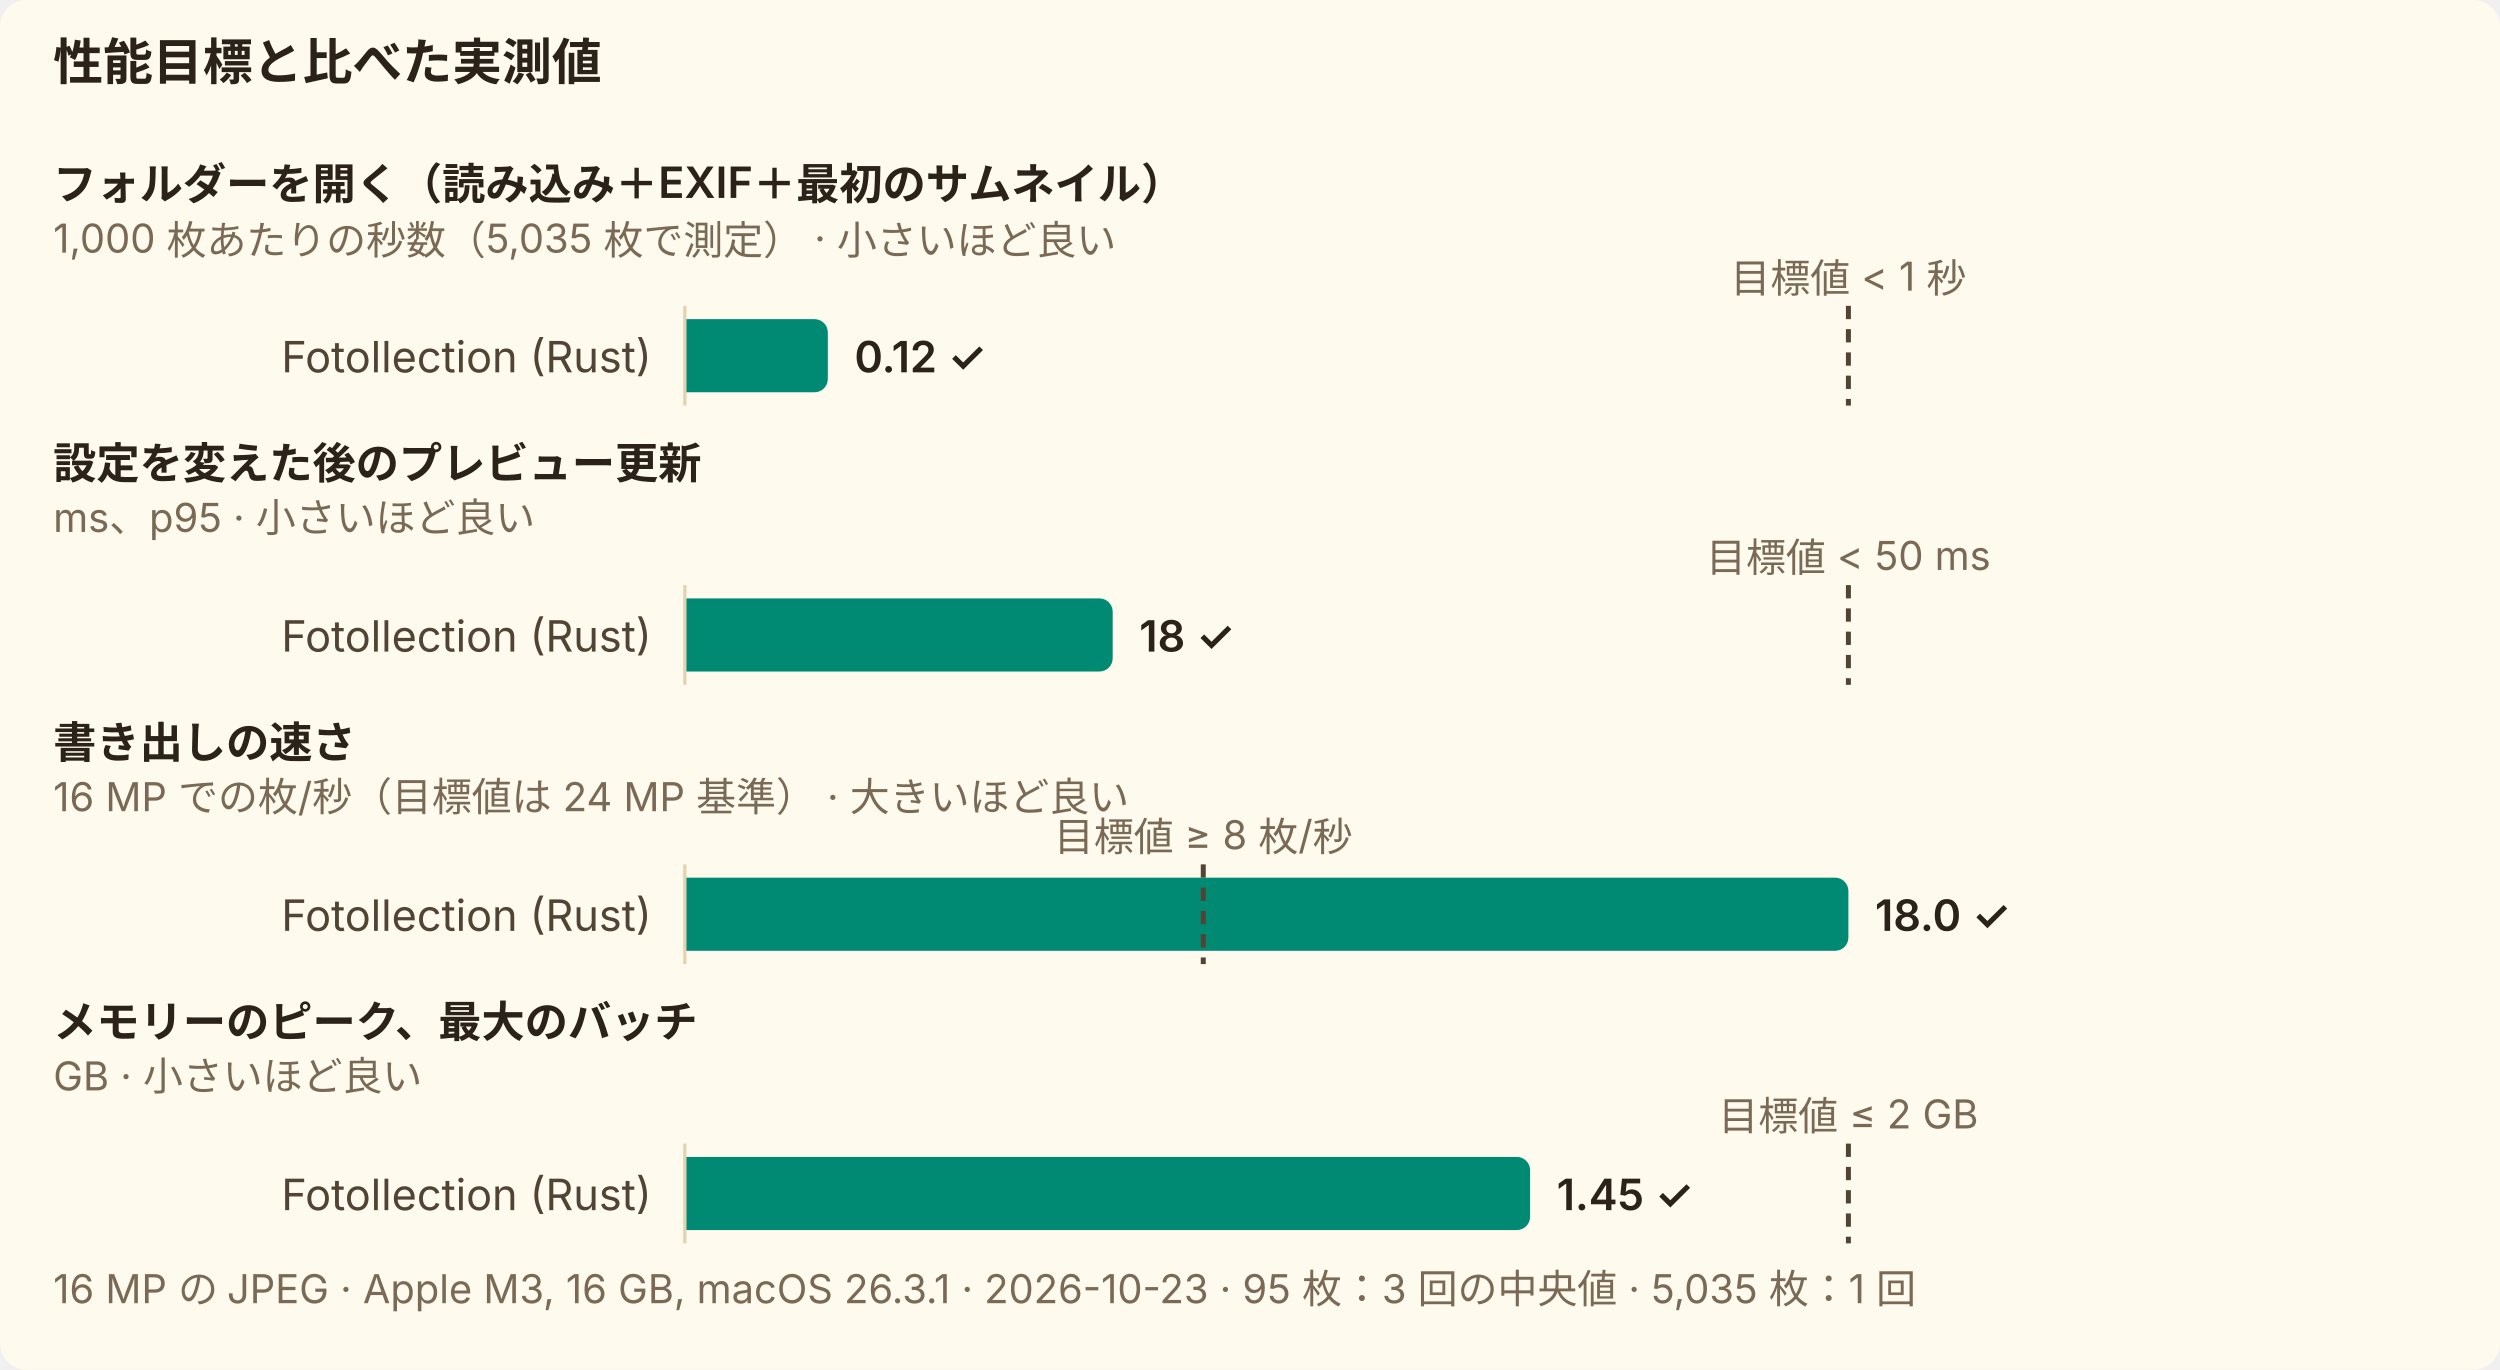
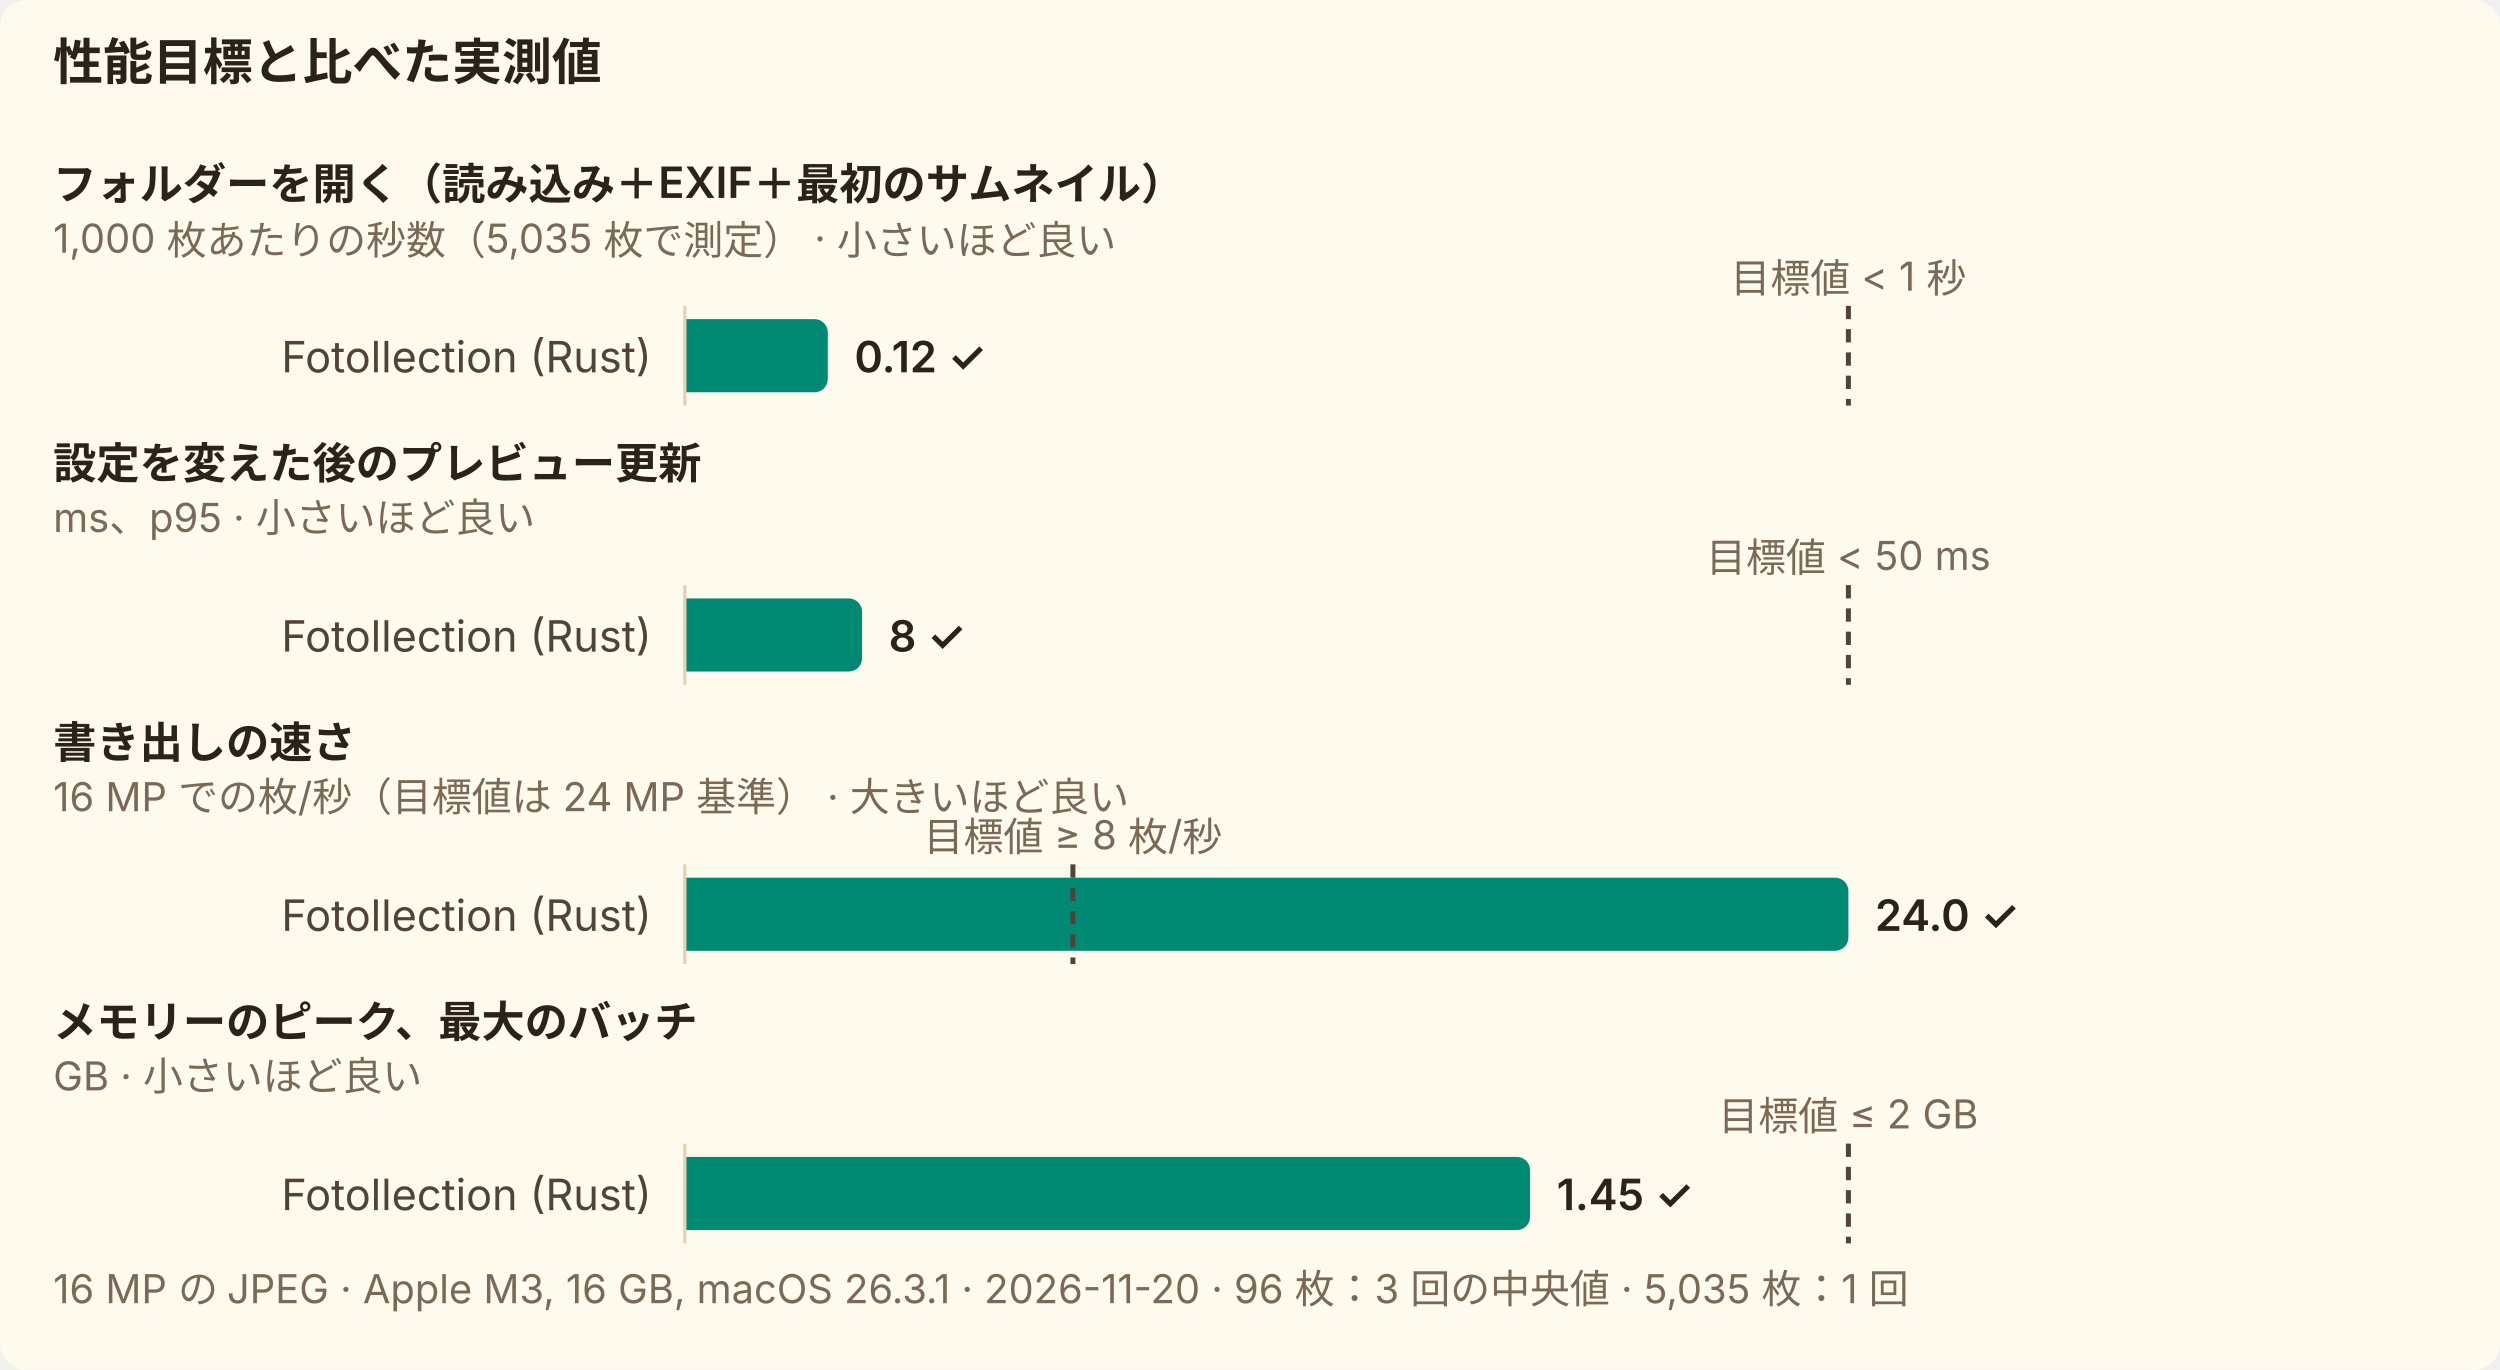
<svg xmlns="http://www.w3.org/2000/svg" viewBox="-16 -16 752 412" width="752" height="412" role="img" aria-labelledby="t d">
  <style>
  .bg{fill:#fffaee} .t1{fill:#2b2219;font:600 13px system-ui,-apple-system,Segoe UI,sans-serif}
  .t2{fill:#514435;font:13px system-ui,-apple-system,Segoe UI,sans-serif}
  .t3{fill:#7a6a55;font:12px system-ui,-apple-system,Segoe UI,sans-serif}
  .h{font-size:15px} .num{font-variant-numeric:tabular-nums} .axis{stroke:#e2d4b3;stroke-width:1}
  .ref{stroke:#514435;stroke-width:1.5;stroke-dasharray:4 3} .refw{stroke:#b5652a;stroke-width:1.5;stroke-dasharray:4 3}
  .s1{fill:#008a74} .old{fill-opacity:.45} .s2{fill:#b5652a} .s3{fill:#1baf7a} .s4{fill:#eda100} .s5{fill:#e87ba4} .gap{stroke:#fffaee;stroke-width:2}
  .in{fill:#fff} .ln{fill:none;stroke:#008a74;stroke-width:2;stroke-linejoin:round} .band{fill:#e2d4b3;fill-opacity:.35}
  @media (prefers-color-scheme: dark){
    .bg{fill:#262019} .t1{fill:#f3ead6} .t2{fill:#d8cab0} .t3{fill:#a8977c} .axis{stroke:#3b3127}
    .ref{stroke:#d8cab0} .refw{stroke:#cc7f3e}
    .s1{fill:#21a593} .s2{fill:#cc7f3e} .s3{fill:#199e70} .s4{fill:#c98500} .s5{fill:#d55181} .gap{stroke:#262019}
    .ln{stroke:#21a593} .band{fill:#3b3127}
  }
</style>
  <rect class="bg" x="-16" y="-16" width="752" height="412" rx="8" />
  <text class="t1 h" x="0" y="8">性能目標と比べた実測値</text>
  <text class="t1" x="0" y="44">フォルダーを開く（読み込み＋EXIF＋最初のサムネイル）</text>
  <text class="t3" x="0" y="60">1,000 枚あたりの秒数（5,035 枚で測定） · 小さいほど良い</text>
  <text class="t2" x="180" y="96" text-anchor="end">Fotollection (Rust)</text>
  <path class="s1" d="M190 80h39.007a4 4 0 0 1 4 4v14a4 4 0 0 1 -4 4h-39.007z" />
  <text class="t1 num" x="241.007" y="96">0.12 ✓</text>
  <line class="axis" x1="190" x2="190" y1="76" y2="106" />
  <line class="ref" x1="540" x2="540" y1="76" y2="106" />
  <text class="t3" x="540" y="72" text-anchor="middle">目標値 &lt; 1 秒</text>
  <text class="t1" x="0" y="128">設定を変えた後のプレビュー更新</text>
  <text class="t3" x="0" y="144">ms、p95 · 小さいほど良い</text>
  <text class="t2" x="180" y="180" text-anchor="end">Fotollection (Rust)</text>
-   <path class="s1" d="M190 164h124.697a4 4 0 0 1 4 4v14a4 4 0 0 1 -4 4h-124.697z" />
-   <text class="t1 num" x="326.697" y="180">18 ✓</text>
+   <path class="s1" d="M190 164h49.309a4 4 0 0 1 4 4v14a4 4 0 0 1 -4 4h-49.309z" />
+   <text class="t1 num" x="251.309" y="180">8 ✓</text>
  <line class="axis" x1="190" x2="190" y1="160" y2="190" />
  <line class="ref" x1="540" x2="540" y1="160" y2="190" />
  <text class="t3" x="540" y="156" text-anchor="middle">目標値 &lt; 50 ms</text>
  <text class="t1" x="0" y="212">書き出しの速さ</text>
  <text class="t3" x="0" y="228">16 MP での枚/秒（目標値は 24 MP 基準） · 大きいほど良い</text>
  <text class="t2" x="180" y="264" text-anchor="end">Fotollection (Rust)</text>
  <path class="s1" d="M190 248h346a4 4 0 0 1 4 4v14a4 4 0 0 1 -4 4h-346z" />
-   <text class="t1 num" x="548" y="264">18.0 ✓</text>
+   <text class="t1 num" x="548" y="264">24.0 ✓</text>
  <line class="axis" x1="190" x2="190" y1="244" y2="274" />
-   <line class="ref" x1="345.942" x2="345.942" y1="244" y2="274" />
-   <text class="t3" x="345.942" y="240" text-anchor="middle">目標値 ≥ 8 枚/秒</text>
+   <line class="ref" x1="306.73" x2="306.73" y1="244" y2="274" />
+   <text class="t3" x="306.73" y="240" text-anchor="middle">目標値 ≥ 8 枚/秒</text>
  <text class="t1" x="0" y="296">メモリーのピーク、最大のバッチ</text>
  <text class="t3" x="0" y="312">GB · 小さいほど良い</text>
  <text class="t2" x="180" y="348" text-anchor="end">Fotollection (Rust)</text>
  <path class="s1" d="M190 332h250.255a4 4 0 0 1 4 4v14a4 4 0 0 1 -4 4h-250.255z" />
  <text class="t1 num" x="452.255" y="348">1.45 ✓</text>
  <line class="axis" x1="190" x2="190" y1="328" y2="358" />
  <line class="ref" x1="540" x2="540" y1="328" y2="358" />
  <text class="t3" x="540" y="324" text-anchor="middle">目標値 ≤ 2 GB</text>
-   <text class="t3" x="0" y="376">16 MP の JPEG · Apple M3, 16 GB, macOS 26.3.1 · 2026-10-23 · 95 枚：3 回の中央値 · 5,035 枚：1 回</text>
+   <text class="t3" x="0" y="376">16 MP の JPEG · Apple M3, 16 GB, macOS 26.3.1 · 2026-11-20 · 96 枚：3 回の中央値 · 5,035 枚：1 回</text>
</svg>
